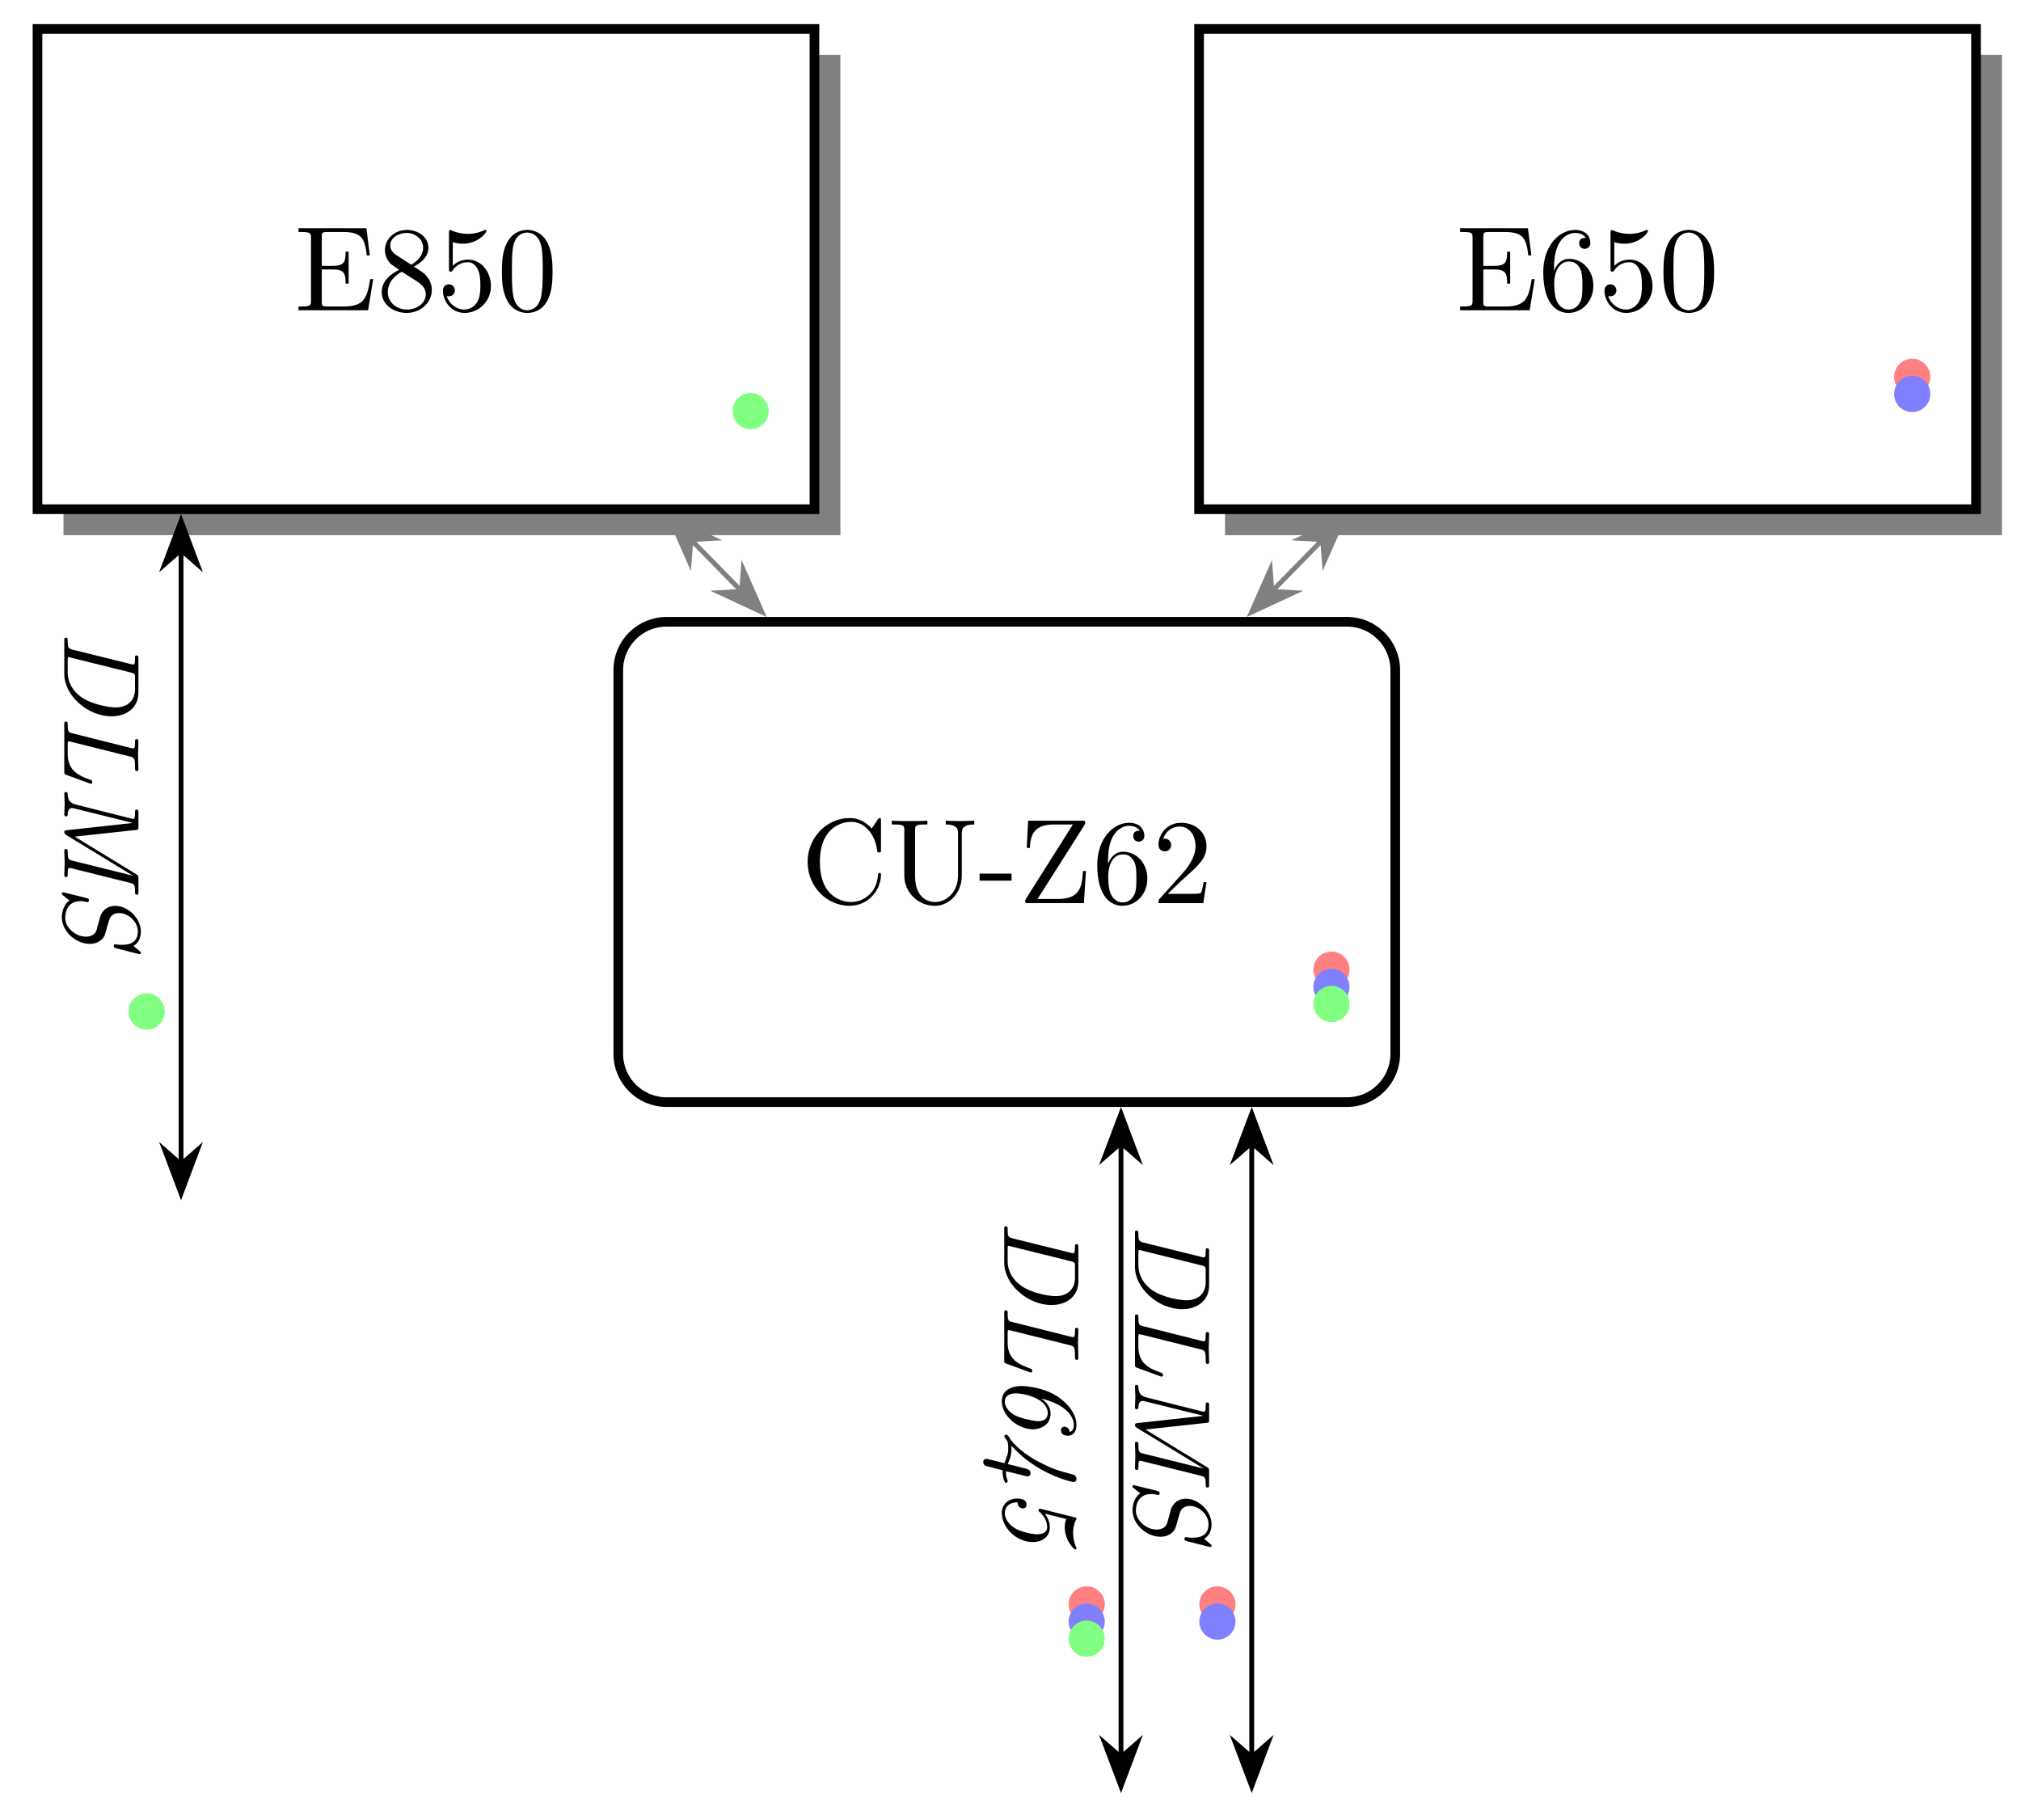
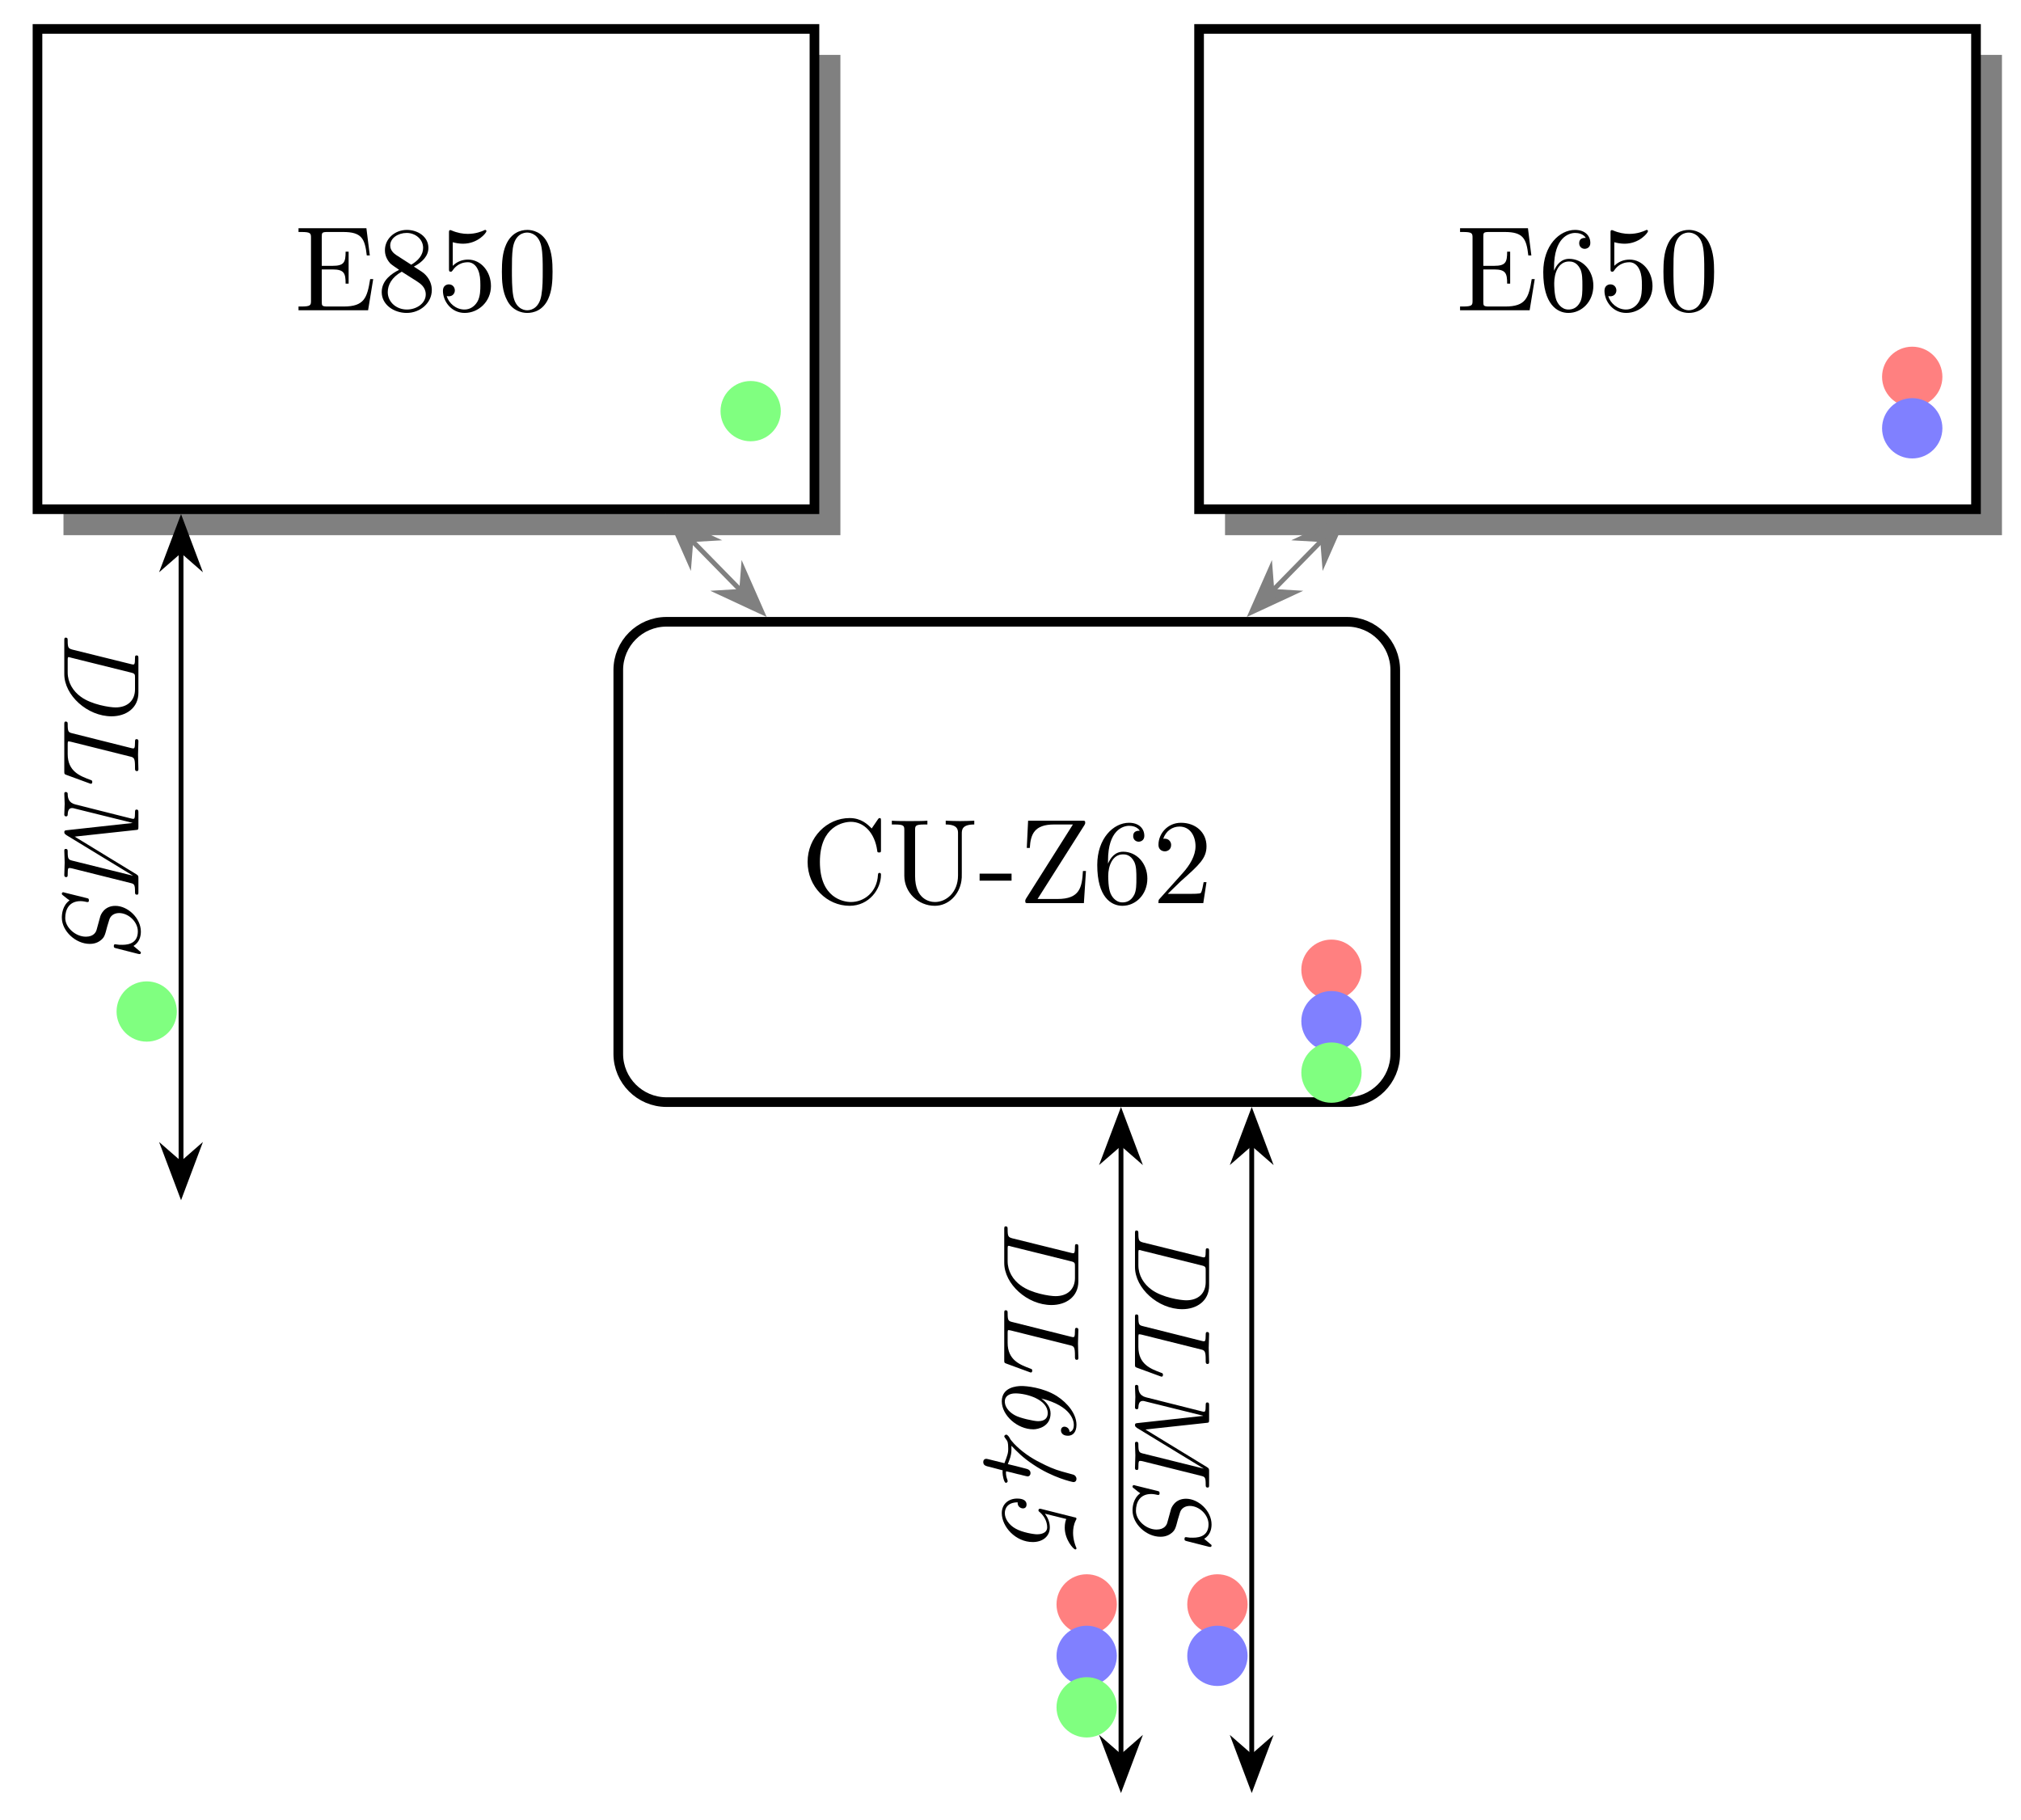
<svg xmlns="http://www.w3.org/2000/svg" xmlns:xlink="http://www.w3.org/1999/xlink" width="167.012pt" height="150.345pt" viewBox="0 0 167.012 150.345" version="1.1">
  <defs>
    <g>
      <symbol overflow="visible" id="glyph0-0">
        <path style="stroke:none;" d="" />
      </symbol>
      <symbol overflow="visible" id="glyph0-1">
        <path style="stroke:none;" d="M 0.562 -3.406 C 0.562 -1.344 2.172 0.219 4.031 0.219 C 5.656 0.219 6.625 -1.172 6.625 -2.328 C 6.625 -2.422 6.625 -2.5 6.5 -2.5 C 6.391 -2.5 6.391 -2.438 6.375 -2.328 C 6.297 -0.906 5.234 -0.094 4.141 -0.094 C 3.531 -0.094 1.578 -0.422 1.578 -3.406 C 1.578 -6.375 3.531 -6.719 4.141 -6.719 C 5.219 -6.719 6.109 -5.812 6.312 -4.359 C 6.328 -4.219 6.328 -4.188 6.469 -4.188 C 6.625 -4.188 6.625 -4.219 6.625 -4.422 L 6.625 -6.781 C 6.625 -6.953 6.625 -7.031 6.516 -7.031 C 6.484 -7.031 6.438 -7.031 6.359 -6.906 L 5.859 -6.172 C 5.5 -6.531 4.984 -7.031 4.031 -7.031 C 2.156 -7.031 0.562 -5.438 0.562 -3.406 Z " />
      </symbol>
      <symbol overflow="visible" id="glyph0-2">
        <path style="stroke:none;" d="M 5.797 -2.297 C 5.797 -0.891 4.828 -0.094 3.891 -0.094 C 3.422 -0.094 2.25 -0.344 2.25 -2.234 L 2.25 -6.031 C 2.25 -6.391 2.266 -6.5 3.031 -6.5 L 3.266 -6.5 L 3.266 -6.812 C 2.922 -6.781 2.188 -6.781 1.797 -6.781 C 1.422 -6.781 0.672 -6.781 0.328 -6.812 L 0.328 -6.5 L 0.562 -6.5 C 1.328 -6.5 1.359 -6.391 1.359 -6.031 L 1.359 -2.266 C 1.359 -0.875 2.516 0.219 3.875 0.219 C 5.016 0.219 5.906 -0.703 6.078 -1.844 C 6.109 -2.047 6.109 -2.141 6.109 -2.531 L 6.109 -5.719 C 6.109 -6.047 6.109 -6.5 7.141 -6.5 L 7.141 -6.812 C 6.781 -6.797 6.297 -6.781 5.969 -6.781 C 5.609 -6.781 5.141 -6.797 4.781 -6.812 L 4.781 -6.5 C 5.797 -6.5 5.797 -6.031 5.797 -5.766 Z " />
      </symbol>
      <symbol overflow="visible" id="glyph0-3">
        <path style="stroke:none;" d="M 2.75 -1.859 L 2.75 -2.438 L 0.109 -2.438 L 0.109 -1.859 Z " />
      </symbol>
      <symbol overflow="visible" id="glyph0-4">
        <path style="stroke:none;" d="M 5.453 -6.453 C 5.516 -6.562 5.516 -6.578 5.516 -6.656 C 5.516 -6.812 5.469 -6.812 5.266 -6.812 L 0.797 -6.812 L 0.688 -4.562 L 0.938 -4.562 C 1 -5.688 1.312 -6.5 2.938 -6.5 L 4.5 -6.5 L 0.625 -0.375 C 0.562 -0.266 0.562 -0.25 0.562 -0.172 C 0.562 0 0.609 0 0.812 0 L 5.406 0 L 5.578 -2.656 L 5.328 -2.656 C 5.25 -1.281 5.062 -0.344 3.219 -0.344 L 1.578 -0.344 Z " />
      </symbol>
      <symbol overflow="visible" id="glyph0-5">
        <path style="stroke:none;" d="M 1.312 -3.266 L 1.312 -3.516 C 1.312 -6.031 2.547 -6.391 3.062 -6.391 C 3.297 -6.391 3.719 -6.328 3.938 -5.984 C 3.781 -5.984 3.391 -5.984 3.391 -5.547 C 3.391 -5.234 3.625 -5.078 3.844 -5.078 C 4 -5.078 4.312 -5.172 4.312 -5.562 C 4.312 -6.156 3.875 -6.641 3.047 -6.641 C 1.766 -6.641 0.422 -5.359 0.422 -3.156 C 0.422 -0.484 1.578 0.219 2.5 0.219 C 3.609 0.219 4.562 -0.719 4.562 -2.031 C 4.562 -3.297 3.672 -4.25 2.562 -4.25 C 1.891 -4.25 1.516 -3.75 1.312 -3.266 Z M 2.5 -0.062 C 1.875 -0.062 1.578 -0.656 1.516 -0.812 C 1.328 -1.281 1.328 -2.078 1.328 -2.25 C 1.328 -3.031 1.656 -4.031 2.547 -4.031 C 2.719 -4.031 3.172 -4.031 3.484 -3.406 C 3.656 -3.047 3.656 -2.531 3.656 -2.047 C 3.656 -1.562 3.656 -1.062 3.484 -0.703 C 3.188 -0.109 2.734 -0.062 2.5 -0.062 Z " />
      </symbol>
      <symbol overflow="visible" id="glyph0-6">
        <path style="stroke:none;" d="M 1.266 -0.766 L 2.328 -1.797 C 3.875 -3.172 4.469 -3.703 4.469 -4.703 C 4.469 -5.844 3.578 -6.641 2.359 -6.641 C 1.234 -6.641 0.5 -5.719 0.5 -4.828 C 0.5 -4.281 1 -4.281 1.031 -4.281 C 1.203 -4.281 1.547 -4.391 1.547 -4.812 C 1.547 -5.062 1.359 -5.328 1.016 -5.328 C 0.938 -5.328 0.922 -5.328 0.891 -5.312 C 1.109 -5.969 1.656 -6.328 2.234 -6.328 C 3.141 -6.328 3.562 -5.516 3.562 -4.703 C 3.562 -3.906 3.078 -3.125 2.516 -2.5 L 0.609 -0.375 C 0.5 -0.266 0.5 -0.234 0.5 0 L 4.203 0 L 4.469 -1.734 L 4.234 -1.734 C 4.172 -1.438 4.109 -1 4 -0.844 C 3.938 -0.766 3.281 -0.766 3.062 -0.766 Z " />
      </symbol>
      <symbol overflow="visible" id="glyph0-7">
        <path style="stroke:none;" d="M 1.359 -0.781 C 1.359 -0.422 1.328 -0.312 0.562 -0.312 L 0.328 -0.312 L 0.328 0 L 6.078 0 L 6.5 -2.578 L 6.25 -2.578 C 6 -1.031 5.766 -0.312 4.062 -0.312 L 2.734 -0.312 C 2.266 -0.312 2.25 -0.375 2.25 -0.703 L 2.25 -3.375 L 3.141 -3.375 C 4.109 -3.375 4.219 -3.047 4.219 -2.203 L 4.469 -2.203 L 4.469 -4.844 L 4.219 -4.844 C 4.219 -3.984 4.109 -3.672 3.141 -3.672 L 2.25 -3.672 L 2.25 -6.078 C 2.25 -6.406 2.266 -6.469 2.734 -6.469 L 4.016 -6.469 C 5.547 -6.469 5.812 -5.922 5.969 -4.531 L 6.219 -4.531 L 5.938 -6.781 L 0.328 -6.781 L 0.328 -6.469 L 0.562 -6.469 C 1.328 -6.469 1.359 -6.359 1.359 -6 Z " />
      </symbol>
      <symbol overflow="visible" id="glyph0-8">
        <path style="stroke:none;" d="M 1.625 -4.562 C 1.172 -4.859 1.125 -5.188 1.125 -5.359 C 1.125 -5.969 1.781 -6.391 2.484 -6.391 C 3.203 -6.391 3.844 -5.875 3.844 -5.156 C 3.844 -4.578 3.453 -4.109 2.859 -3.766 Z M 3.078 -3.609 C 3.797 -3.984 4.281 -4.5 4.281 -5.156 C 4.281 -6.078 3.406 -6.641 2.5 -6.641 C 1.5 -6.641 0.688 -5.906 0.688 -4.969 C 0.688 -4.797 0.703 -4.344 1.125 -3.875 C 1.234 -3.766 1.609 -3.516 1.859 -3.344 C 1.281 -3.047 0.422 -2.5 0.422 -1.5 C 0.422 -0.453 1.438 0.219 2.484 0.219 C 3.609 0.219 4.562 -0.609 4.562 -1.672 C 4.562 -2.031 4.453 -2.484 4.062 -2.906 C 3.875 -3.109 3.719 -3.203 3.078 -3.609 Z M 2.078 -3.188 L 3.312 -2.406 C 3.594 -2.219 4.062 -1.922 4.062 -1.312 C 4.062 -0.578 3.312 -0.062 2.5 -0.062 C 1.641 -0.062 0.922 -0.672 0.922 -1.5 C 0.922 -2.078 1.234 -2.719 2.078 -3.188 Z " />
      </symbol>
      <symbol overflow="visible" id="glyph0-9">
        <path style="stroke:none;" d="M 4.469 -2 C 4.469 -3.188 3.656 -4.188 2.578 -4.188 C 2.109 -4.188 1.672 -4.031 1.312 -3.672 L 1.312 -5.625 C 1.516 -5.562 1.844 -5.5 2.156 -5.5 C 3.391 -5.5 4.094 -6.406 4.094 -6.531 C 4.094 -6.594 4.062 -6.641 3.984 -6.641 C 3.984 -6.641 3.953 -6.641 3.906 -6.609 C 3.703 -6.516 3.219 -6.312 2.547 -6.312 C 2.156 -6.312 1.688 -6.391 1.219 -6.594 C 1.141 -6.625 1.125 -6.625 1.109 -6.625 C 1 -6.625 1 -6.547 1 -6.391 L 1 -3.438 C 1 -3.266 1 -3.188 1.141 -3.188 C 1.219 -3.188 1.234 -3.203 1.281 -3.266 C 1.391 -3.422 1.75 -3.969 2.562 -3.969 C 3.078 -3.969 3.328 -3.516 3.406 -3.328 C 3.562 -2.953 3.594 -2.578 3.594 -2.078 C 3.594 -1.719 3.594 -1.125 3.344 -0.703 C 3.109 -0.312 2.734 -0.062 2.281 -0.062 C 1.562 -0.062 0.984 -0.594 0.812 -1.172 C 0.844 -1.172 0.875 -1.156 0.984 -1.156 C 1.312 -1.156 1.484 -1.406 1.484 -1.641 C 1.484 -1.891 1.312 -2.141 0.984 -2.141 C 0.844 -2.141 0.5 -2.062 0.5 -1.609 C 0.5 -0.75 1.188 0.219 2.297 0.219 C 3.453 0.219 4.469 -0.734 4.469 -2 Z " />
      </symbol>
      <symbol overflow="visible" id="glyph0-10">
        <path style="stroke:none;" d="M 4.578 -3.188 C 4.578 -3.984 4.531 -4.781 4.188 -5.516 C 3.734 -6.484 2.906 -6.641 2.5 -6.641 C 1.891 -6.641 1.172 -6.375 0.75 -5.453 C 0.438 -4.766 0.391 -3.984 0.391 -3.188 C 0.391 -2.438 0.422 -1.547 0.844 -0.781 C 1.266 0.016 2 0.219 2.484 0.219 C 3.016 0.219 3.781 0.016 4.219 -0.938 C 4.531 -1.625 4.578 -2.406 4.578 -3.188 Z M 2.484 0 C 2.094 0 1.5 -0.25 1.328 -1.203 C 1.219 -1.797 1.219 -2.719 1.219 -3.312 C 1.219 -3.953 1.219 -4.609 1.297 -5.141 C 1.484 -6.328 2.234 -6.422 2.484 -6.422 C 2.812 -6.422 3.469 -6.234 3.656 -5.25 C 3.766 -4.688 3.766 -3.938 3.766 -3.312 C 3.766 -2.562 3.766 -1.891 3.656 -1.25 C 3.5 -0.297 2.938 0 2.484 0 Z " />
      </symbol>
      <symbol overflow="visible" id="glyph1-0">
        <path style="stroke:none;" d="" />
      </symbol>
      <symbol overflow="visible" id="glyph1-1">
        <path style="stroke:none;" d="M 0.656 1.594 C 0.344 1.5 0.281 1.453 0.281 0.859 C 0.281 0.703 0.281 0.609 0.109 0.609 C 0 0.609 0 0.703 0 0.859 L 0 3.625 C 0 5.375 1.906 7.109 3.906 7.109 C 5.094 7.109 6.125 6.438 6.125 5.156 L 6.125 2.328 C 6.125 2.172 6.125 2.078 5.969 2.078 C 5.844 2.078 5.844 2.172 5.844 2.312 C 5.844 2.828 5.781 2.828 5.688 2.828 C 5.656 2.828 5.641 2.828 5.516 2.797 Z M 5.531 3.5 C 5.844 3.578 5.844 3.656 5.844 3.922 L 5.844 4.875 C 5.844 5.781 5.25 6.375 4.234 6.375 C 3.75 6.375 2.25 6.141 1.375 5.5 C 0.719 5.031 0.281 4.312 0.281 3.484 L 0.281 2.484 C 0.281 2.328 0.281 2.312 0.312 2.219 C 0.391 2.219 0.438 2.219 0.562 2.266 Z " />
      </symbol>
      <symbol overflow="visible" id="glyph1-2">
        <path style="stroke:none;" d="M 5.438 3.484 C 5.766 3.562 5.844 3.625 5.844 4.344 L 5.844 4.438 C 5.844 4.578 5.844 4.688 6.016 4.688 C 6.109 4.688 6.125 4.594 6.125 4.531 C 6.125 4.141 6.094 3.734 6.094 3.344 C 6.094 2.969 6.125 2.578 6.125 2.219 C 6.125 2.172 6.125 2.047 5.969 2.047 C 5.844 2.047 5.844 2.156 5.844 2.297 C 5.844 2.812 5.781 2.812 5.688 2.812 C 5.656 2.812 5.641 2.812 5.516 2.781 L 0.656 1.562 C 0.344 1.484 0.281 1.438 0.281 0.828 C 0.281 0.688 0.281 0.594 0.109 0.594 C 0 0.594 0 0.688 0 0.828 L 0 4.734 C 0 4.938 0.016 4.938 0.172 5 L 2.047 5.688 C 2.156 5.734 2.172 5.734 2.203 5.734 C 2.312 5.734 2.312 5.609 2.312 5.578 C 2.312 5.469 2.281 5.453 2.141 5.406 C 1.312 5.094 0.281 4.719 0.281 3.281 L 0.281 2.5 C 0.281 2.344 0.281 2.328 0.312 2.234 C 0.391 2.234 0.438 2.234 0.562 2.266 Z " />
      </symbol>
      <symbol overflow="visible" id="glyph1-3">
        <path style="stroke:none;" d="M 3.062 2.109 C 5.578 2.734 5.75 3.984 5.75 4.281 C 5.75 4.422 5.734 4.797 5.406 4.875 C 5.359 4.438 4.984 4.438 4.969 4.438 C 4.891 4.438 4.688 4.484 4.688 4.75 C 4.688 4.875 4.766 5.188 5.266 5.188 C 5.672 5.188 5.969 4.891 5.969 4.281 C 5.969 3.406 5.266 2.5 4.344 1.906 C 3.203 1.188 1.797 1.078 1.438 1.078 C 1 1.078 -0.203 1.188 -0.203 2.344 C -0.203 3.5 1.078 4.656 2.406 4.656 C 2.781 4.656 3.828 4.438 3.828 3.344 C 3.828 2.812 3.469 2.391 3.062 2.109 Z M 0.047 2.344 C 0.047 1.953 0.375 1.688 0.922 1.688 C 1.875 1.688 3.594 2.203 3.594 3.312 C 3.594 3.703 3.375 3.984 2.797 3.984 C 2.438 3.984 1.266 3.719 0.891 3.5 C 0.594 3.344 0.047 2.953 0.047 2.344 Z " />
      </symbol>
      <symbol overflow="visible" id="glyph1-4">
        <path style="stroke:none;" d="M -1.312 2.422 C -1.438 2.391 -1.453 2.391 -1.484 2.391 C -1.641 2.391 -1.734 2.5 -1.734 2.641 C -1.734 2.938 -1.547 2.984 -1.125 3.078 L -0.125 3.344 C -0.141 3.391 -0.141 3.469 -0.141 3.516 C -0.141 3.781 -0.016 4.375 0.141 4.375 C 0.172 4.375 0.281 4.328 0.281 4.25 C 0.281 4.219 0.281 4.203 0.266 4.141 C 0.188 3.953 0.141 3.734 0.141 3.547 C 0.141 3.422 0.156 3.422 0.172 3.422 C 0.219 3.422 1.016 3.625 1.125 3.656 C 1.344 3.703 1.359 3.703 1.516 3.75 C 1.656 3.781 1.891 3.844 1.922 3.844 C 2.078 3.844 2.172 3.719 2.172 3.578 C 2.172 3.297 1.922 3.234 1.734 3.188 C 1.141 3.031 0.828 2.953 0.297 2.828 C 0.438 2.438 0.453 2.438 0.5 2.266 C 0.594 1.922 0.594 1.781 0.594 1.562 C 0.594 1.438 0.594 1.422 0.594 1.312 C 1.062 1.797 1.516 2.281 2.391 2.859 C 4 3.953 5.641 4.312 5.719 4.312 C 5.875 4.312 5.969 4.203 5.969 4.047 C 5.969 3.891 5.859 3.734 5.672 3.688 L 4.766 3.438 C 4.141 3.266 3.547 3 2.984 2.703 C 2.172 2.312 1.375 1.734 0.812 1.141 C 0.719 1.031 0.531 0.828 0.5 0.766 C 0.453 0.656 0.297 0.391 0.156 0.391 C 0.125 0.391 0 0.453 0 0.531 C 0 0.578 0.109 0.719 0.188 0.828 C 0.266 0.922 0.328 1.047 0.328 1.531 C 0.328 1.719 0.328 1.891 0.219 2.188 C 0.203 2.266 0.141 2.406 0.016 2.75 Z " />
      </symbol>
      <symbol overflow="visible" id="glyph1-5">
        <path style="stroke:none;" d="M 5.125 2.656 C 5.062 2.812 5 3.047 5 3.375 C 5 4.359 5.719 5.172 5.875 5.172 C 5.906 5.172 5.969 5.156 5.969 5.078 C 5.969 5.062 5.969 5.047 5.922 4.953 C 5.859 4.797 5.688 4.344 5.688 3.797 C 5.688 3.484 5.734 3.125 5.906 2.781 C 5.969 2.672 5.969 2.656 5.969 2.641 C 5.969 2.562 5.922 2.531 5.797 2.516 L 3.062 1.828 C 3 1.812 2.984 1.812 2.953 1.812 C 2.875 1.812 2.828 1.859 2.828 1.938 C 2.828 2.016 2.859 2.031 2.938 2.094 C 3.297 2.406 3.547 2.859 3.547 3.344 C 3.547 3.891 2.891 3.922 2.719 3.922 C 2.422 3.922 1.484 3.766 0.938 3.453 C 0.375 3.141 0.047 2.625 0.047 2.172 C 0.047 1.797 0.266 1.281 1.109 1.281 C 1.078 1.625 1.359 1.781 1.547 1.781 C 1.75 1.781 1.844 1.641 1.844 1.469 C 1.844 0.984 1.25 0.969 1.062 0.969 C 0.375 0.969 -0.203 1.406 -0.203 2.172 C -0.203 3.297 0.938 4.562 2.359 4.562 C 3.172 4.562 3.766 4.094 3.766 3.359 C 3.766 2.969 3.641 2.594 3.359 2.219 Z " />
      </symbol>
      <symbol overflow="visible" id="glyph1-6">
        <path style="stroke:none;" d="M 5.453 8.156 C 5.781 8.234 5.844 8.281 5.844 8.875 C 5.844 9.031 5.844 9.125 6.016 9.125 C 6.125 9.125 6.125 9.047 6.125 8.891 L 6.125 7.781 C 6.125 7.594 6.125 7.547 5.953 7.438 L 0.859 4.328 L 5.906 3.781 C 6.109 3.766 6.125 3.75 6.125 3.516 L 6.125 2.344 C 6.125 2.203 6.125 2.094 5.969 2.094 C 5.844 2.094 5.844 2.203 5.844 2.344 C 5.844 2.859 5.781 2.859 5.688 2.859 C 5.656 2.859 5.641 2.859 5.516 2.828 L 0.922 1.672 C 0.344 1.531 0.281 1.109 0.281 0.781 C 0.281 0.75 0.266 0.641 0.109 0.641 C 0.047 0.641 0 0.688 0 0.766 C 0 1.031 0.031 1.344 0.031 1.625 C 0.031 1.906 0 2.219 0 2.5 C 0 2.531 0 2.656 0.156 2.656 C 0.266 2.656 0.281 2.562 0.281 2.5 C 0.297 2.016 0.5 1.969 0.656 1.969 C 0.688 1.969 0.75 1.969 0.891 2.016 L 5.625 3.188 L 5.625 3.203 L 0.219 3.797 C 0.062 3.812 0 3.828 0 3.969 C 0 4.094 0.094 4.141 0.172 4.203 L 5.688 7.562 L 0.656 6.312 C 0.344 6.234 0.281 6.172 0.281 5.578 C 0.281 5.438 0.281 5.344 0.109 5.344 C 0.031 5.344 0 5.406 0 5.469 C 0 5.797 0.031 6.141 0.031 6.469 C 0.031 6.812 0 7.172 0 7.5 C 0 7.547 0 7.672 0.156 7.672 C 0.281 7.672 0.281 7.578 0.281 7.438 C 0.281 6.922 0.328 6.922 0.438 6.922 C 0.5 6.922 0.578 6.938 0.641 6.953 Z " />
      </symbol>
      <symbol overflow="visible" id="glyph1-7">
        <path style="stroke:none;" d="M 6.109 5.766 C 6.141 5.766 6.203 5.781 6.219 5.781 C 6.234 5.781 6.328 5.781 6.328 5.672 C 6.328 5.609 6.312 5.594 6.219 5.531 L 5.719 5.109 C 6.203 4.812 6.328 4.328 6.328 3.922 C 6.328 2.812 5.25 1.797 4.219 1.797 C 3.281 1.797 3 2.562 2.969 2.688 L 2.672 3.766 C 2.625 3.953 2.438 4.344 1.781 4.344 C 0.938 4.344 0.078 3.594 0.078 2.797 C 0.078 2.109 0.391 1.406 1.344 1.406 C 1.547 1.406 1.734 1.453 1.891 1.484 C 1.906 1.484 1.906 1.484 1.922 1.484 C 2.031 1.484 2.031 1.406 2.031 1.344 C 2.031 1.219 2.016 1.188 1.859 1.156 L 0.031 0.703 C 0 0.688 -0.078 0.672 -0.094 0.672 C -0.156 0.672 -0.203 0.719 -0.203 0.797 C -0.203 0.859 -0.172 0.875 -0.094 0.938 C 0.156 1.141 0.375 1.312 0.438 1.344 C -0.156 1.766 -0.203 2.5 -0.203 2.766 C -0.203 3.891 0.953 4.938 2.094 4.938 C 2.234 4.938 2.656 4.938 3.031 4.625 C 3.312 4.391 3.359 4.234 3.547 3.5 L 3.719 2.938 C 3.828 2.578 4.156 2.391 4.531 2.391 C 5.297 2.391 6.078 3.109 6.078 3.906 C 6.078 4.797 5.438 5.016 4.797 5.016 C 4.531 5.016 4.516 5.016 4.312 4.984 C 4.234 4.969 4.219 4.969 4.203 4.969 C 4.094 4.969 4.094 5.062 4.094 5.125 C 4.094 5.219 4.094 5.25 4.266 5.297 Z " />
      </symbol>
    </g>
  </defs>
  <g id="surface1">
    <path style="fill-rule:nonzero;fill:rgb(100%,100%,100%);fill-opacity:1;stroke-width:0.797;stroke-linecap:butt;stroke-linejoin:miter;stroke:rgb(0%,0%,0%);stroke-opacity:1;stroke-miterlimit:10;" d="M 28.119 19.844 L -28.119 19.844 C -30.318 19.844 -32.103 18.059 -32.103 15.856 L -32.103 -15.859 C -32.103 -18.058 -30.318 -19.843 -28.119 -19.843 L 28.119 -19.843 C 30.319 -19.843 32.104 -18.058 32.104 -15.859 L 32.104 15.856 C 32.104 18.059 30.319 19.844 28.119 19.844 Z " transform="matrix(1,0,0,-1,83.197,71.219)" />
    <g style="fill:rgb(0%,0%,0%);fill-opacity:1;">
      <use xlink:href="#glyph0-1" x="66.177" y="74.623" />
      <use xlink:href="#glyph0-2" x="73.372" y="74.623" />
      <use xlink:href="#glyph0-3" x="80.844" y="74.623" />
      <use xlink:href="#glyph0-4" x="84.164" y="74.623" />
      <use xlink:href="#glyph0-5" x="90.253" y="74.623" />
      <use xlink:href="#glyph0-6" x="95.234" y="74.623" />
    </g>
    <path style=" stroke:none;fill-rule:nonzero;fill:rgb(50%,50%,50%);fill-opacity:1;" d="M 5.246 44.219 L 69.449 44.219 L 69.449 4.535 L 5.246 4.535 Z " />
    <path style="fill-rule:nonzero;fill:rgb(100%,100%,100%);fill-opacity:1;stroke-width:0.797;stroke-linecap:butt;stroke-linejoin:miter;stroke:rgb(0%,0%,0%);stroke-opacity:1;stroke-miterlimit:10;" d="M -80.099 29.145 L -15.892 29.145 L -15.892 68.828 L -80.099 68.828 Z " transform="matrix(1,0,0,-1,83.197,71.219)" />
    <g style="fill:rgb(0%,0%,0%);fill-opacity:1;">
      <use xlink:href="#glyph0-7" x="24.341" y="25.637" />
      <use xlink:href="#glyph0-8" x="31.122" y="25.637" />
      <use xlink:href="#glyph0-9" x="36.103" y="25.637" />
      <use xlink:href="#glyph0-10" x="41.084" y="25.637" />
    </g>
    <path style=" stroke:none;fill-rule:nonzero;fill:rgb(50%,50%,50%);fill-opacity:1;" d="M 101.234 44.219 L 165.438 44.219 L 165.438 4.535 L 101.234 4.535 Z " />
    <path style="fill-rule:nonzero;fill:rgb(100%,100%,100%);fill-opacity:1;stroke-width:0.797;stroke-linecap:butt;stroke-linejoin:miter;stroke:rgb(0%,0%,0%);stroke-opacity:1;stroke-miterlimit:10;" d="M 15.893 29.145 L 80.096 29.145 L 80.096 68.828 L 15.893 68.828 Z " transform="matrix(1,0,0,-1,83.197,71.219)" />
    <g style="fill:rgb(0%,0%,0%);fill-opacity:1;">
      <use xlink:href="#glyph0-7" x="120.329" y="25.637" />
      <use xlink:href="#glyph0-5" x="127.11" y="25.637" />
      <use xlink:href="#glyph0-9" x="132.091" y="25.637" />
      <use xlink:href="#glyph0-10" x="137.072" y="25.637" />
    </g>
    <path style="fill:none;stroke-width:0.399;stroke-linecap:butt;stroke-linejoin:miter;stroke:rgb(50%,50%,50%);stroke-opacity:1;stroke-miterlimit:10;" d="M -21.982 22.43 L -26.029 26.559 " transform="matrix(1,0,0,-1,83.197,71.219)" />
    <path style="fill-rule:nonzero;fill:rgb(50%,50%,50%);fill-opacity:1;stroke-width:0.399;stroke-linecap:butt;stroke-linejoin:miter;stroke:rgb(50%,50%,50%);stroke-opacity:1;stroke-miterlimit:10;" d="M 4.215 -0.002 L 0.642 1.346 L 1.818 0.002 L 0.643 -1.346 Z " transform="matrix(0.70038,0.7142,0.7142,-0.70038,60.01084,47.56243)" />
    <path style="fill-rule:nonzero;fill:rgb(50%,50%,50%);fill-opacity:1;stroke-width:0.399;stroke-linecap:butt;stroke-linejoin:miter;stroke:rgb(50%,50%,50%);stroke-opacity:1;stroke-miterlimit:10;" d="M 4.215 0 L 0.645 1.346 L 1.818 -0.001 L 0.644 -1.344 Z " transform="matrix(-0.70041,-0.7142,-0.7142,0.70041,58.3701,45.88907)" />
    <path style="fill:none;stroke-width:0.399;stroke-linecap:butt;stroke-linejoin:miter;stroke:rgb(50%,50%,50%);stroke-opacity:1;stroke-miterlimit:10;" d="M 21.983 22.43 L 26.03 26.559 " transform="matrix(1,0,0,-1,83.197,71.219)" />
    <path style="fill-rule:nonzero;fill:rgb(50%,50%,50%);fill-opacity:1;stroke-width:0.399;stroke-linecap:butt;stroke-linejoin:miter;stroke:rgb(50%,50%,50%);stroke-opacity:1;stroke-miterlimit:10;" d="M 4.217 0 L 0.643 1.347 L 1.817 -0.001 L 0.642 -1.346 Z " transform="matrix(-0.70038,0.7142,0.7142,0.70038,106.3832,47.56243)" />
    <path style="fill-rule:nonzero;fill:rgb(50%,50%,50%);fill-opacity:1;stroke-width:0.399;stroke-linecap:butt;stroke-linejoin:miter;stroke:rgb(50%,50%,50%);stroke-opacity:1;stroke-miterlimit:10;" d="M 4.215 -0 L 0.641 1.346 L 1.818 0.001 L 0.645 -1.346 Z " transform="matrix(0.70041,-0.7142,-0.7142,-0.70041,108.0239,45.88907)" />
    <path style="fill:none;stroke-width:0.399;stroke-linecap:butt;stroke-linejoin:miter;stroke:rgb(0%,0%,0%);stroke-opacity:1;stroke-miterlimit:10;" d="M 9.44 -23.304 L 9.44 -73.871 " transform="matrix(1,0,0,-1,83.197,71.219)" />
    <path style="fill-rule:nonzero;fill:rgb(0%,0%,0%);fill-opacity:1;stroke-width:0.399;stroke-linecap:butt;stroke-linejoin:miter;stroke:rgb(0%,0%,0%);stroke-opacity:1;stroke-miterlimit:10;" d="M 4.215 -0.001 L 0.645 1.347 L 1.816 -0.001 L 0.645 -1.345 Z " transform="matrix(0,-1,-1,0,92.63593,96.24228)" />
    <path style="fill-rule:nonzero;fill:rgb(0%,0%,0%);fill-opacity:1;stroke-width:0.399;stroke-linecap:butt;stroke-linejoin:miter;stroke:rgb(0%,0%,0%);stroke-opacity:1;stroke-miterlimit:10;" d="M 4.214 0.001 L 0.644 1.345 L 1.82 0.001 L 0.644 -1.347 Z " transform="matrix(0,1,1,0,92.63593,143.3717)" />
    <g style="fill:rgb(0%,0%,0%);fill-opacity:1;">
      <use xlink:href="#glyph1-1" x="82.989" y="100.719" />
      <use xlink:href="#glyph1-2" x="82.989" y="107.668" />
      <use xlink:href="#glyph1-3" x="82.989" y="113.441" />
      <use xlink:href="#glyph1-4" x="82.989" y="118.145" />
      <use xlink:href="#glyph1-5" x="82.989" y="122.85" />
    </g>
    <path style="fill:none;stroke-width:0.399;stroke-linecap:butt;stroke-linejoin:miter;stroke:rgb(0%,0%,0%);stroke-opacity:1;stroke-miterlimit:10;" d="M 20.244 -23.304 L 20.244 -73.871 " transform="matrix(1,0,0,-1,83.197,71.219)" />
    <path style="fill-rule:nonzero;fill:rgb(0%,0%,0%);fill-opacity:1;stroke-width:0.399;stroke-linecap:butt;stroke-linejoin:miter;stroke:rgb(0%,0%,0%);stroke-opacity:1;stroke-miterlimit:10;" d="M 4.215 -0.001 L 0.645 1.346 L 1.816 -0.001 L 0.645 -1.345 Z " transform="matrix(0,-1,-1,0,103.44,96.24228)" />
    <path style="fill-rule:nonzero;fill:rgb(0%,0%,0%);fill-opacity:1;stroke-width:0.399;stroke-linecap:butt;stroke-linejoin:miter;stroke:rgb(0%,0%,0%);stroke-opacity:1;stroke-miterlimit:10;" d="M 4.214 0.001 L 0.644 1.345 L 1.82 0.001 L 0.644 -1.346 Z " transform="matrix(0,1,1,0,103.44,143.3717)" />
    <g style="fill:rgb(0%,0%,0%);fill-opacity:1;">
      <use xlink:href="#glyph1-1" x="93.793" y="101.062" />
      <use xlink:href="#glyph1-2" x="93.793" y="108.011" />
      <use xlink:href="#glyph1-6" x="93.793" y="113.784" />
      <use xlink:href="#glyph1-7" x="93.793" y="122.036" />
    </g>
    <path style="fill:none;stroke-width:0.399;stroke-linecap:butt;stroke-linejoin:miter;stroke:rgb(0%,0%,0%);stroke-opacity:1;stroke-miterlimit:10;" d="M -68.236 25.68 L -68.236 -24.883 " transform="matrix(1,0,0,-1,83.197,71.219)" />
    <path style="fill-rule:nonzero;fill:rgb(0%,0%,0%);fill-opacity:1;stroke-width:0.399;stroke-linecap:butt;stroke-linejoin:miter;stroke:rgb(0%,0%,0%);stroke-opacity:1;stroke-miterlimit:10;" d="M 4.213 -0.002 L 0.643 1.346 L 1.818 -0.002 L 0.643 -1.345 Z " transform="matrix(0,-1,-1,0,14.95928,47.25579)" />
    <path style="fill-rule:nonzero;fill:rgb(0%,0%,0%);fill-opacity:1;stroke-width:0.399;stroke-linecap:butt;stroke-linejoin:miter;stroke:rgb(0%,0%,0%);stroke-opacity:1;stroke-miterlimit:10;" d="M 4.216 0.002 L 0.642 1.345 L 1.818 0.002 L 0.642 -1.346 Z " transform="matrix(0,1,1,0,14.95928,94.38521)" />
    <g style="fill:rgb(0%,0%,0%);fill-opacity:1;">
      <use xlink:href="#glyph1-1" x="5.313" y="52.076" />
      <use xlink:href="#glyph1-2" x="5.313" y="59.025" />
      <use xlink:href="#glyph1-6" x="5.313" y="64.798" />
      <use xlink:href="#glyph1-7" x="5.313" y="73.05" />
    </g>
-     <path style=" stroke:none;fill-rule:nonzero;fill:rgb(100%,50%,50%);fill-opacity:1;" d="M 91.297 132.562 C 91.297 131.738 90.625 131.07 89.801 131.07 C 88.977 131.07 88.309 131.738 88.309 132.562 C 88.309 133.387 88.977 134.059 89.801 134.059 C 90.625 134.059 91.297 133.387 91.297 132.562 Z " />
-     <path style=" stroke:none;fill-rule:nonzero;fill:rgb(50%,50%,100%);fill-opacity:1;" d="M 91.297 133.98 C 91.297 133.156 90.625 132.484 89.801 132.484 C 88.977 132.484 88.309 133.156 88.309 133.98 C 88.309 134.805 88.977 135.477 89.801 135.477 C 90.625 135.477 91.297 134.805 91.297 133.98 Z " />
-     <path style=" stroke:none;fill-rule:nonzero;fill:rgb(50%,100%,50%);fill-opacity:1;" d="M 91.297 135.398 C 91.297 134.574 90.625 133.902 89.801 133.902 C 88.977 133.902 88.309 134.574 88.309 135.398 C 88.309 136.223 88.977 136.891 89.801 136.891 C 90.625 136.891 91.297 136.223 91.297 135.398 Z " />
-     <path style=" stroke:none;fill-rule:nonzero;fill:rgb(100%,50%,50%);fill-opacity:1;" d="M 102.098 132.562 C 102.098 131.738 101.43 131.07 100.605 131.07 C 99.781 131.07 99.109 131.738 99.109 132.562 C 99.109 133.387 99.781 134.059 100.605 134.059 C 101.43 134.059 102.098 133.387 102.098 132.562 Z " />
-     <path style=" stroke:none;fill-rule:nonzero;fill:rgb(50%,50%,100%);fill-opacity:1;" d="M 102.098 133.98 C 102.098 133.156 101.43 132.484 100.605 132.484 C 99.781 132.484 99.109 133.156 99.109 133.98 C 99.109 134.805 99.781 135.477 100.605 135.477 C 101.43 135.477 102.098 134.805 102.098 133.98 Z " />
-     <path style=" stroke:none;fill-rule:nonzero;fill:rgb(50%,100%,50%);fill-opacity:1;" d="M 13.617 83.578 C 13.617 82.75 12.949 82.082 12.125 82.082 C 11.301 82.082 10.629 82.75 10.629 83.578 C 10.629 84.402 11.301 85.07 12.125 85.07 C 12.949 85.07 13.617 84.402 13.617 83.578 Z " />
-     <path style=" stroke:none;fill-rule:nonzero;fill:rgb(100%,50%,50%);fill-opacity:1;" d="M 111.523 80.121 C 111.523 79.297 110.855 78.629 110.027 78.629 C 109.203 78.629 108.535 79.297 108.535 80.121 C 108.535 80.945 109.203 81.617 110.027 81.617 C 110.855 81.617 111.523 80.945 111.523 80.121 Z " />
-     <path style=" stroke:none;fill-rule:nonzero;fill:rgb(50%,50%,100%);fill-opacity:1;" d="M 111.523 81.539 C 111.523 80.715 110.855 80.043 110.027 80.043 C 109.203 80.043 108.535 80.715 108.535 81.539 C 108.535 82.363 109.203 83.031 110.027 83.031 C 110.855 83.031 111.523 82.363 111.523 81.539 Z " />
-     <path style=" stroke:none;fill-rule:nonzero;fill:rgb(50%,100%,50%);fill-opacity:1;" d="M 111.523 82.957 C 111.523 82.129 110.855 81.461 110.027 81.461 C 109.203 81.461 108.535 82.129 108.535 82.957 C 108.535 83.781 109.203 84.449 110.027 84.449 C 110.855 84.449 111.523 83.781 111.523 82.957 Z " />
-     <path style=" stroke:none;fill-rule:nonzero;fill:rgb(100%,50%,50%);fill-opacity:1;" d="M 159.52 31.137 C 159.52 30.309 158.848 29.641 158.023 29.641 C 157.199 29.641 156.527 30.309 156.527 31.137 C 156.527 31.961 157.199 32.629 158.023 32.629 C 158.848 32.629 159.52 31.961 159.52 31.137 Z " />
-     <path style=" stroke:none;fill-rule:nonzero;fill:rgb(50%,50%,100%);fill-opacity:1;" d="M 159.52 32.551 C 159.52 31.727 158.848 31.059 158.023 31.059 C 157.199 31.059 156.527 31.727 156.527 32.551 C 156.527 33.379 157.199 34.047 158.023 34.047 C 158.848 34.047 159.52 33.379 159.52 32.551 Z " />
-     <path style=" stroke:none;fill-rule:nonzero;fill:rgb(50%,100%,50%);fill-opacity:1;" d="M 63.527 33.969 C 63.527 33.145 62.859 32.477 62.035 32.477 C 61.207 32.477 60.539 33.145 60.539 33.969 C 60.539 34.793 61.207 35.465 62.035 35.465 C 62.859 35.465 63.527 34.793 63.527 33.969 Z " />
+     <path style=" stroke:none;fill-rule:nonzero;fill:rgb(100%,50%,50%);fill-opacity:1;" d="M 92.293 132.562 C 92.293 131.188 91.176 130.074 89.801 130.074 C 88.426 130.074 87.309 131.188 87.309 132.562 C 87.309 133.938 88.426 135.055 89.801 135.055 C 91.176 135.055 92.293 133.938 92.293 132.562 Z " />
+     <path style=" stroke:none;fill-rule:nonzero;fill:rgb(50%,50%,100%);fill-opacity:1;" d="M 92.293 136.816 C 92.293 135.441 91.176 134.324 89.801 134.324 C 88.426 134.324 87.309 135.441 87.309 136.816 C 87.309 138.191 88.426 139.305 89.801 139.305 C 91.176 139.305 92.293 138.191 92.293 136.816 Z " />
+     <path style=" stroke:none;fill-rule:nonzero;fill:rgb(50%,100%,50%);fill-opacity:1;" d="M 92.293 141.066 C 92.293 139.691 91.176 138.578 89.801 138.578 C 88.426 138.578 87.309 139.691 87.309 141.066 C 87.309 142.441 88.426 143.559 89.801 143.559 C 91.176 143.559 92.293 142.441 92.293 141.066 Z " />
+     <path style=" stroke:none;fill-rule:nonzero;fill:rgb(100%,50%,50%);fill-opacity:1;" d="M 103.098 132.562 C 103.098 131.188 101.98 130.074 100.605 130.074 C 99.23 130.074 98.113 131.188 98.113 132.562 C 98.113 133.938 99.23 135.055 100.605 135.055 C 101.98 135.055 103.098 133.938 103.098 132.562 Z " />
+     <path style=" stroke:none;fill-rule:nonzero;fill:rgb(50%,50%,100%);fill-opacity:1;" d="M 103.098 136.816 C 103.098 135.441 101.98 134.324 100.605 134.324 C 99.23 134.324 98.113 135.441 98.113 136.816 C 98.113 138.191 99.23 139.305 100.605 139.305 C 101.98 139.305 103.098 138.191 103.098 136.816 Z " />
+     <path style=" stroke:none;fill-rule:nonzero;fill:rgb(50%,100%,50%);fill-opacity:1;" d="M 14.613 83.578 C 14.613 82.199 13.5 81.086 12.125 81.086 C 10.75 81.086 9.633 82.199 9.633 83.578 C 9.633 84.953 10.75 86.066 12.125 86.066 C 13.5 86.066 14.613 84.953 14.613 83.578 Z " />
+     <path style=" stroke:none;fill-rule:nonzero;fill:rgb(100%,50%,50%);fill-opacity:1;" d="M 112.52 80.121 C 112.52 78.746 111.406 77.633 110.027 77.633 C 108.652 77.633 107.539 78.746 107.539 80.121 C 107.539 81.496 108.652 82.613 110.027 82.613 C 111.406 82.613 112.52 81.496 112.52 80.121 Z " />
+     <path style=" stroke:none;fill-rule:nonzero;fill:rgb(50%,50%,100%);fill-opacity:1;" d="M 112.52 84.375 C 112.52 82.996 111.406 81.883 110.027 81.883 C 108.652 81.883 107.539 82.996 107.539 84.375 C 107.539 85.75 108.652 86.863 110.027 86.863 C 111.406 86.863 112.52 85.75 112.52 84.375 Z " />
+     <path style=" stroke:none;fill-rule:nonzero;fill:rgb(50%,100%,50%);fill-opacity:1;" d="M 112.52 88.625 C 112.52 87.25 111.406 86.133 110.027 86.133 C 108.652 86.133 107.539 87.25 107.539 88.625 C 107.539 90 108.652 91.117 110.027 91.117 C 111.406 91.117 112.52 90 112.52 88.625 Z " />
+     <path style=" stroke:none;fill-rule:nonzero;fill:rgb(100%,50%,50%);fill-opacity:1;" d="M 160.516 31.137 C 160.516 29.758 159.398 28.645 158.023 28.645 C 156.648 28.645 155.531 29.758 155.531 31.137 C 155.531 32.512 156.648 33.625 158.023 33.625 C 159.398 33.625 160.516 32.512 160.516 31.137 Z " />
+     <path style=" stroke:none;fill-rule:nonzero;fill:rgb(50%,50%,100%);fill-opacity:1;" d="M 160.516 35.387 C 160.516 34.012 159.398 32.895 158.023 32.895 C 156.648 32.895 155.531 34.012 155.531 35.387 C 155.531 36.762 156.648 37.879 158.023 37.879 C 159.398 37.879 160.516 36.762 160.516 35.387 Z " />
+     <path style=" stroke:none;fill-rule:nonzero;fill:rgb(50%,100%,50%);fill-opacity:1;" d="M 64.523 33.969 C 64.523 32.594 63.41 31.48 62.035 31.48 C 60.66 31.48 59.543 32.594 59.543 33.969 C 59.543 35.344 60.66 36.461 62.035 36.461 C 63.41 36.461 64.523 35.344 64.523 33.969 Z " />
  </g>
</svg>
